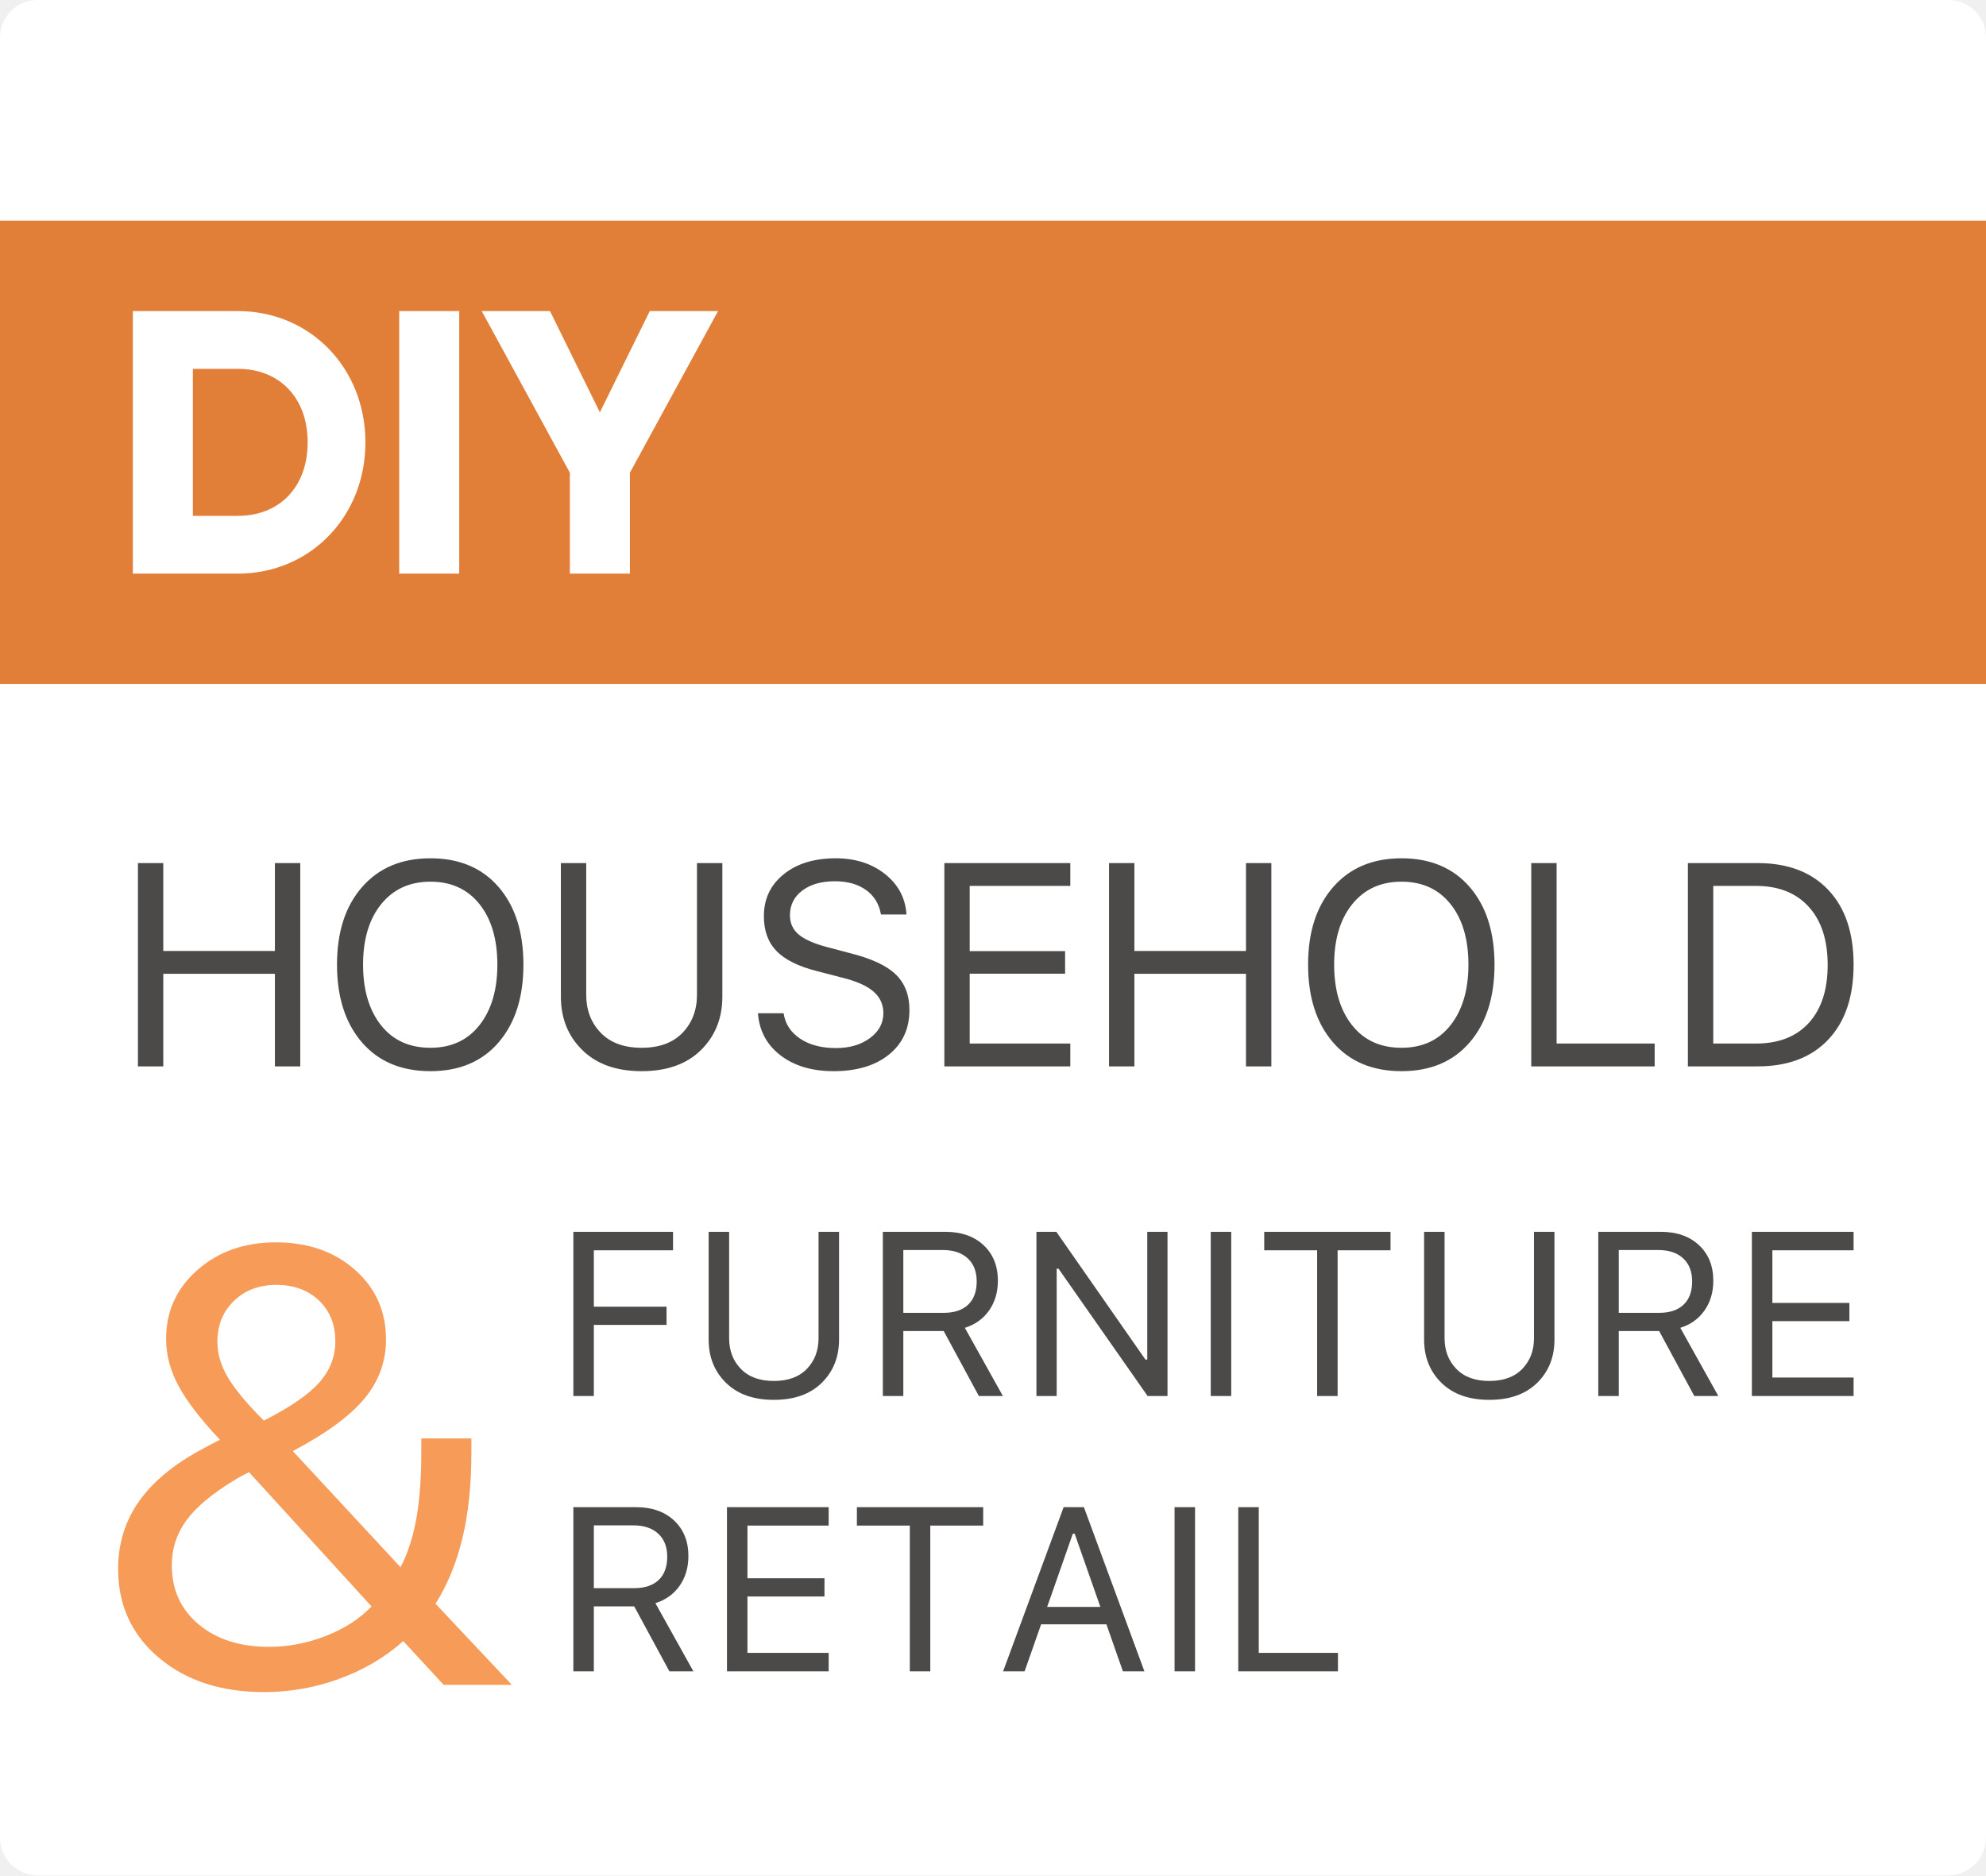
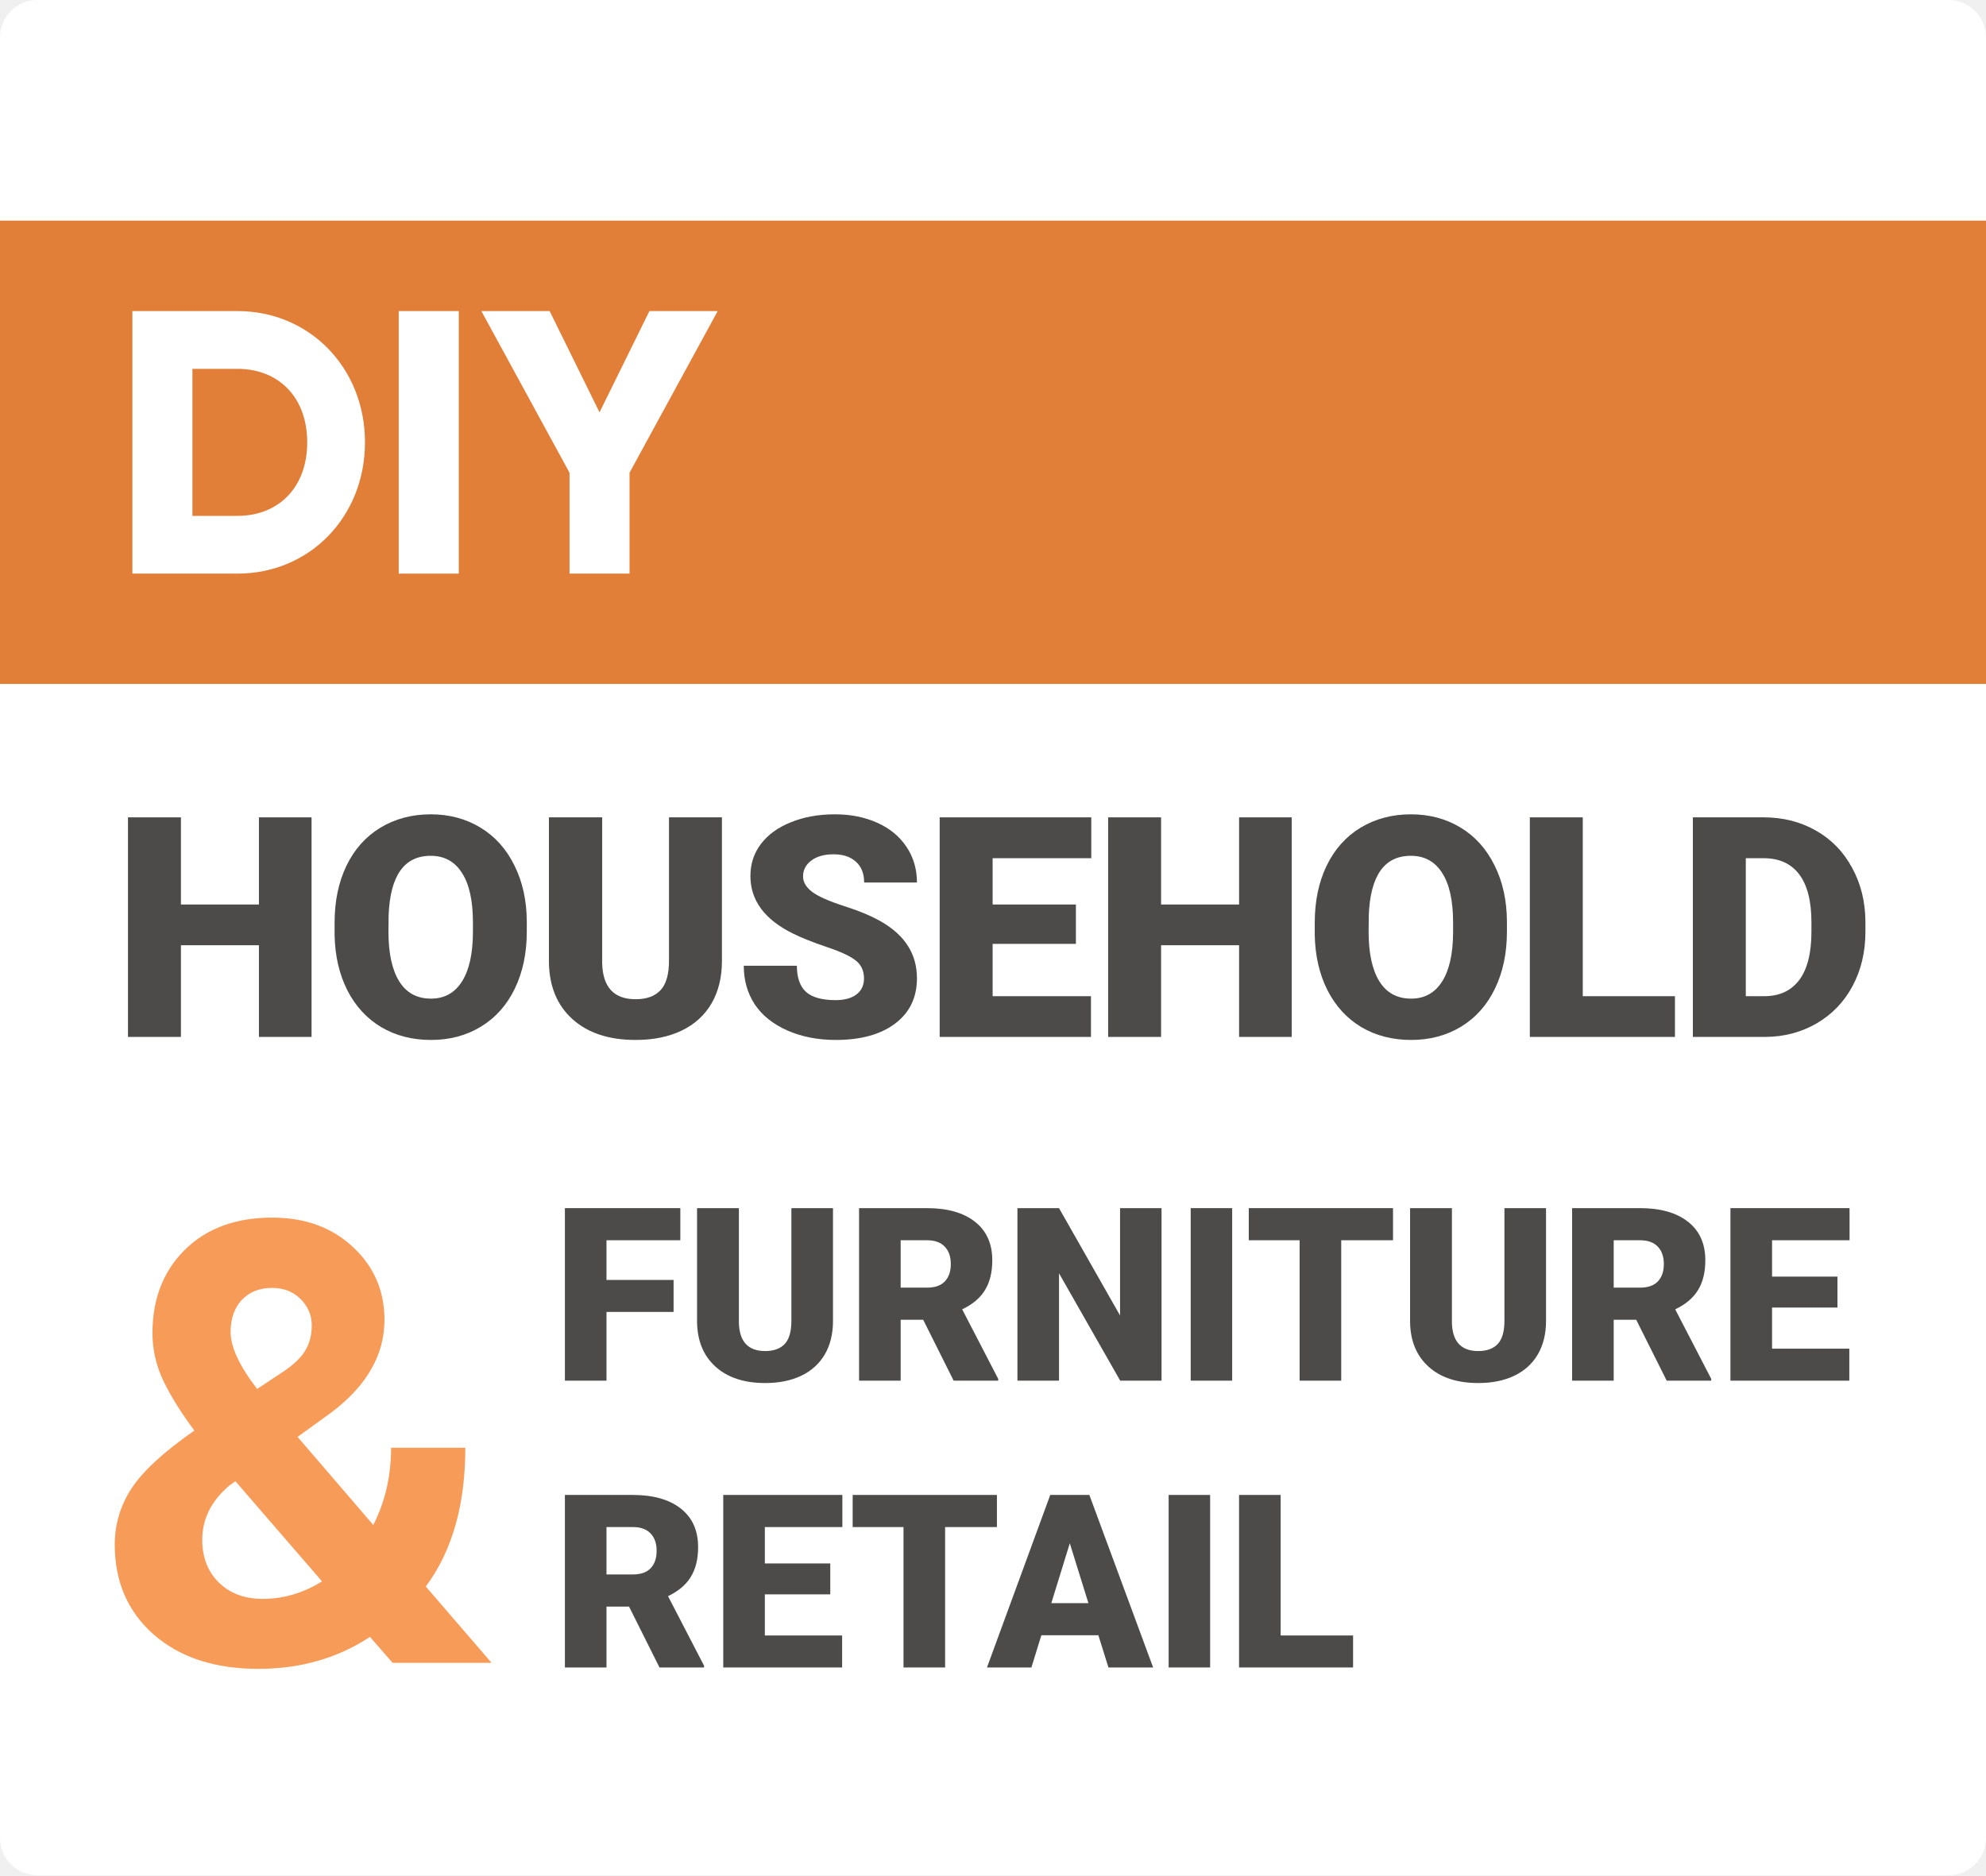
- <svg xmlns="http://www.w3.org/2000/svg" width="90px" height="85px" viewBox="0 0 90 85" version="1.1">
-   <defs />
-   <g id="Главная" stroke="none" stroke-width="1" fill="none" fill-rule="evenodd">
-     <g id="Group-34" transform="translate(-441, 0)">
-       <g id="diy-household" transform="translate(441, 0)">
-         <rect id="Rectangle-4-Copy-2" fill="#FFFFFF" x="0" y="0" width="90" height="85" rx="1.698" />
-         <rect id="Rectangle-11" fill="#E17F38" x="0" y="10" width="90" height="21" />
-         <path d="M10.78,14.1 C14.061,14.1 16.56,16.684 16.56,20.05 C16.56,23.416 14.061,26 10.78,26 L6.02,26 L6.02,14.1 L10.78,14.1 Z M10.78,23.382 C12.65,23.382 13.942,22.09 13.942,20.05 C13.942,18.01 12.65,16.718 10.78,16.718 L8.74,16.718 L8.74,23.382 L10.78,23.382 Z M18.09,14.1 L18.09,26 L20.81,26 L20.81,14.1 L18.09,14.1 Z M32.54,14.1 L29.446,14.1 L27.185,18.69 L24.924,14.1 L21.83,14.1 L25.825,21.427 L25.825,26 L28.545,26 L28.545,21.427 L32.54,14.1 Z" id="DIY" fill="#FFFFFF" />
-         <path d="M13.607,48.335 L13.607,39.12 L12.458,39.12 L12.458,43.105 L7.4,43.105 L7.4,39.12 L6.251,39.12 L6.251,48.335 L7.4,48.335 L7.4,44.139 L12.458,44.139 L12.458,48.335 L13.607,48.335 Z M19.506,38.903 C20.817,38.903 21.847,39.338 22.596,40.206 C23.345,41.074 23.72,42.247 23.72,43.724 C23.72,45.197 23.346,46.37 22.599,47.243 C21.852,48.115 20.821,48.552 19.506,48.552 C18.186,48.552 17.15,48.115 16.399,47.243 C15.648,46.37 15.272,45.197 15.272,43.724 C15.272,42.243 15.652,41.069 16.412,40.203 C17.172,39.336 18.203,38.903 19.506,38.903 Z M19.506,39.963 C18.569,39.963 17.826,40.302 17.277,40.979 C16.728,41.655 16.453,42.571 16.453,43.724 C16.453,44.865 16.723,45.778 17.261,46.464 C17.8,47.149 18.548,47.492 19.506,47.492 C20.451,47.492 21.192,47.149 21.731,46.464 C22.269,45.778 22.539,44.865 22.539,43.724 C22.539,42.571 22.268,41.655 21.728,40.979 C21.187,40.302 20.446,39.963 19.506,39.963 Z M26.566,39.12 L25.417,39.12 L25.417,45.167 C25.417,46.151 25.741,46.961 26.391,47.597 C27.04,48.234 27.935,48.552 29.076,48.552 C30.221,48.552 31.117,48.234 31.764,47.597 C32.411,46.961 32.735,46.151 32.735,45.167 L32.735,39.12 L31.585,39.12 L31.585,45.091 C31.585,45.785 31.367,46.358 30.931,46.812 C30.494,47.265 29.876,47.492 29.076,47.492 C28.28,47.492 27.662,47.265 27.224,46.812 C26.785,46.358 26.566,45.785 26.566,45.091 L26.566,39.12 Z M34.348,45.927 C34.408,46.723 34.75,47.36 35.373,47.837 C35.997,48.313 36.796,48.552 37.771,48.552 C38.827,48.552 39.664,48.302 40.284,47.801 C40.903,47.301 41.213,46.628 41.213,45.78 C41.213,45.104 41.005,44.565 40.59,44.165 C40.175,43.765 39.491,43.446 38.537,43.207 L37.573,42.952 C36.939,42.79 36.484,42.596 36.21,42.371 C35.935,42.145 35.798,41.851 35.798,41.489 C35.798,41.021 35.984,40.647 36.357,40.366 C36.729,40.085 37.222,39.944 37.835,39.944 C38.41,39.944 38.881,40.077 39.249,40.343 C39.618,40.609 39.842,40.979 39.923,41.451 L41.079,41.451 C41.032,40.706 40.708,40.095 40.108,39.618 C39.508,39.142 38.763,38.903 37.873,38.903 C36.898,38.903 36.112,39.145 35.514,39.628 C34.916,40.111 34.617,40.744 34.617,41.528 C34.617,42.183 34.806,42.708 35.185,43.102 C35.564,43.496 36.17,43.799 37.005,44.012 L38.186,44.318 C38.82,44.476 39.287,44.684 39.585,44.944 C39.883,45.204 40.032,45.529 40.032,45.921 C40.032,46.376 39.828,46.754 39.422,47.054 C39.015,47.354 38.501,47.505 37.88,47.505 C37.224,47.505 36.683,47.362 36.258,47.077 C35.832,46.791 35.583,46.408 35.511,45.927 L34.348,45.927 Z M48.503,47.3 L43.944,47.3 L43.944,44.133 L48.267,44.133 L48.267,43.111 L43.944,43.111 L43.944,40.155 L48.503,40.155 L48.503,39.12 L42.795,39.12 L42.795,48.335 L48.503,48.335 L48.503,47.3 Z M57.614,48.335 L57.614,39.12 L56.464,39.12 L56.464,43.105 L51.407,43.105 L51.407,39.12 L50.258,39.12 L50.258,48.335 L51.407,48.335 L51.407,44.139 L56.464,44.139 L56.464,48.335 L57.614,48.335 Z M63.512,38.903 C64.823,38.903 65.854,39.338 66.603,40.206 C67.352,41.074 67.727,42.247 67.727,43.724 C67.727,45.197 67.353,46.37 66.606,47.243 C65.859,48.115 64.828,48.552 63.512,48.552 C62.193,48.552 61.157,48.115 60.406,47.243 C59.654,46.37 59.279,45.197 59.279,43.724 C59.279,42.243 59.659,41.069 60.419,40.203 C61.178,39.336 62.21,38.903 63.512,38.903 Z M63.512,39.963 C62.576,39.963 61.833,40.302 61.284,40.979 C60.735,41.655 60.46,42.571 60.46,43.724 C60.46,44.865 60.729,45.778 61.268,46.464 C61.806,47.149 62.555,47.492 63.512,47.492 C64.457,47.492 65.199,47.149 65.738,46.464 C66.276,45.778 66.545,44.865 66.545,43.724 C66.545,42.571 66.275,41.655 65.734,40.979 C65.194,40.302 64.453,39.963 63.512,39.963 Z M74.985,47.3 L70.541,47.3 L70.541,39.12 L69.392,39.12 L69.392,48.335 L74.985,48.335 L74.985,47.3 Z M76.491,39.12 L79.652,39.12 C81.018,39.12 82.084,39.525 82.851,40.334 C83.617,41.142 84,42.273 84,43.724 C84,45.176 83.618,46.307 82.854,47.118 C82.09,47.929 81.022,48.335 79.652,48.335 L76.491,48.335 L76.491,39.12 Z M77.64,40.155 L77.64,47.3 L79.575,47.3 C80.605,47.3 81.404,46.987 81.973,46.362 C82.541,45.736 82.825,44.861 82.825,43.737 C82.825,42.609 82.539,41.73 81.966,41.1 C81.394,40.47 80.597,40.155 79.575,40.155 L77.64,40.155 Z" id="HOUSEHOLD" fill="#2B2A29" opacity="0.85" />
-         <path d="M20.105,76.368 L19.647,75.869 C19.341,75.536 19.036,75.206 18.731,74.878 L18.273,74.386 C17.443,75.124 16.477,75.693 15.374,76.094 C14.271,76.496 13.137,76.696 11.97,76.696 C10.019,76.696 8.429,76.177 7.198,75.137 C5.968,74.098 5.353,72.759 5.353,71.118 C5.353,69.96 5.672,68.933 6.31,68.035 C6.948,67.137 7.918,66.342 9.222,65.649 C9.359,65.576 9.475,65.515 9.57,65.465 C9.666,65.414 9.748,65.371 9.817,65.335 C9.885,65.298 9.937,65.275 9.974,65.266 C9.09,64.328 8.461,63.51 8.087,62.812 C7.713,62.115 7.527,61.406 7.527,60.686 C7.527,59.438 8,58.396 8.948,57.562 C9.896,56.728 11.081,56.311 12.503,56.311 C13.952,56.311 15.146,56.726 16.085,57.555 C17.024,58.385 17.493,59.438 17.493,60.714 C17.493,61.716 17.165,62.612 16.509,63.4 C15.853,64.189 14.773,64.979 13.269,65.772 L18.15,71.036 C18.469,70.434 18.706,69.712 18.861,68.869 C19.015,68.026 19.093,66.998 19.093,65.786 L19.093,65.198 L21.362,65.198 L21.362,65.8 C21.362,67.303 21.226,68.616 20.952,69.737 C20.679,70.858 20.273,71.843 19.736,72.69 L23.195,76.368 L20.105,76.368 Z M10.63,67.085 C9.609,67.705 8.88,68.315 8.443,68.917 C8.005,69.518 7.786,70.197 7.786,70.954 C7.786,72.057 8.192,72.948 9.003,73.627 C9.814,74.306 10.876,74.645 12.189,74.645 C13.073,74.645 13.936,74.479 14.779,74.146 C15.623,73.814 16.308,73.369 16.837,72.813 L11.286,66.729 L11.068,66.839 C10.976,66.884 10.892,66.93 10.815,66.975 C10.737,67.021 10.676,67.057 10.63,67.085 Z M11.956,64.391 C13.141,63.79 13.977,63.216 14.465,62.669 C14.953,62.122 15.196,61.497 15.196,60.796 C15.196,60.039 14.95,59.424 14.458,58.95 C13.966,58.476 13.319,58.239 12.517,58.239 C11.742,58.239 11.104,58.481 10.603,58.964 C10.101,59.447 9.851,60.066 9.851,60.823 C9.851,61.361 10.01,61.899 10.329,62.436 C10.648,62.974 11.191,63.626 11.956,64.391 Z" id="&amp;" fill="#F79B58" />
-         <path d="M26.911,63.275 L26.911,60.052 L30.206,60.052 L30.206,59.227 L26.911,59.227 L26.911,56.67 L30.5,56.67 L30.5,55.834 L25.983,55.834 L25.983,63.275 L26.911,63.275 Z M33.042,55.834 L32.114,55.834 L32.114,60.717 C32.114,61.511 32.376,62.165 32.9,62.679 C33.424,63.193 34.147,63.45 35.068,63.45 C35.993,63.45 36.716,63.193 37.239,62.679 C37.761,62.165 38.023,61.511 38.023,60.717 L38.023,55.834 L37.094,55.834 L37.094,60.655 C37.094,61.216 36.918,61.679 36.566,62.045 C36.214,62.411 35.714,62.594 35.068,62.594 C34.425,62.594 33.927,62.411 33.573,62.045 C33.219,61.679 33.042,61.216 33.042,60.655 L33.042,55.834 Z M40.936,56.659 L40.936,59.506 L42.766,59.506 C43.244,59.506 43.613,59.383 43.872,59.137 C44.132,58.891 44.261,58.54 44.261,58.083 C44.261,57.636 44.126,57.287 43.854,57.036 C43.583,56.785 43.206,56.659 42.725,56.659 L40.936,56.659 Z M40.936,60.331 L40.936,63.275 L40.008,63.275 L40.008,55.834 L42.849,55.834 C43.567,55.834 44.142,56.036 44.573,56.44 C45.005,56.844 45.221,57.381 45.221,58.052 C45.221,58.571 45.088,59.019 44.824,59.397 C44.559,59.775 44.193,60.038 43.725,60.186 L45.447,63.275 L44.359,63.275 L42.766,60.331 L40.936,60.331 Z M47.886,63.275 L47.886,57.505 L47.969,57.505 L52.006,63.275 L52.908,63.275 L52.908,55.834 L51.991,55.834 L51.991,61.625 L51.908,61.625 L47.871,55.834 L46.968,55.834 L46.968,63.275 L47.886,63.275 Z M55.796,63.275 L55.796,55.834 L54.868,55.834 L54.868,63.275 L55.796,63.275 Z M60.617,63.275 L60.617,56.67 L63.014,56.67 L63.014,55.834 L57.291,55.834 L57.291,56.67 L59.689,56.67 L59.689,63.275 L60.617,63.275 Z M65.464,55.834 L64.536,55.834 L64.536,60.717 C64.536,61.511 64.798,62.165 65.322,62.679 C65.846,63.193 66.569,63.45 67.49,63.45 C68.415,63.45 69.138,63.193 69.661,62.679 C70.183,62.165 70.444,61.511 70.444,60.717 L70.444,55.834 L69.516,55.834 L69.516,60.655 C69.516,61.216 69.34,61.679 68.988,62.045 C68.636,62.411 68.136,62.594 67.49,62.594 C66.847,62.594 66.349,62.411 65.995,62.045 C65.641,61.679 65.464,61.216 65.464,60.655 L65.464,55.834 Z M73.358,56.659 L73.358,59.506 L75.188,59.506 C75.666,59.506 76.035,59.383 76.294,59.137 C76.554,58.891 76.683,58.54 76.683,58.083 C76.683,57.636 76.548,57.287 76.276,57.036 C76.005,56.785 75.628,56.659 75.147,56.659 L73.358,56.659 Z M73.358,60.331 L73.358,63.275 L72.43,63.275 L72.43,55.834 L75.271,55.834 C75.989,55.834 76.564,56.036 76.995,56.44 C77.427,56.844 77.642,57.381 77.642,58.052 C77.642,58.571 77.51,59.019 77.245,59.397 C76.981,59.775 76.615,60.038 76.147,60.186 L77.869,63.275 L76.781,63.275 L75.188,60.331 L73.358,60.331 Z M84,62.439 L80.319,62.439 L80.319,59.882 L83.809,59.882 L83.809,59.057 L80.319,59.057 L80.319,56.67 L84,56.67 L84,55.834 L79.39,55.834 L79.39,63.275 L84,63.275 L84,62.439 Z M26.911,69.139 L26.911,71.985 L28.741,71.985 C29.219,71.985 29.588,71.862 29.847,71.617 C30.107,71.371 30.237,71.019 30.237,70.562 C30.237,70.115 30.101,69.767 29.829,69.516 C29.558,69.265 29.181,69.139 28.7,69.139 L26.911,69.139 Z M26.911,72.81 L26.911,75.755 L25.983,75.755 L25.983,68.314 L28.824,68.314 C29.542,68.314 30.117,68.516 30.549,68.92 C30.98,69.324 31.196,69.861 31.196,70.531 C31.196,71.05 31.063,71.499 30.799,71.877 C30.534,72.255 30.168,72.518 29.701,72.666 L31.423,75.755 L30.335,75.755 L28.741,72.81 L26.911,72.81 Z M37.553,74.919 L33.872,74.919 L33.872,72.362 L37.363,72.362 L37.363,71.537 L33.872,71.537 L33.872,69.149 L37.553,69.149 L37.553,68.314 L32.944,68.314 L32.944,75.755 L37.553,75.755 L37.553,74.919 Z M42.158,75.755 L42.158,69.149 L44.555,69.149 L44.555,68.314 L38.832,68.314 L38.832,69.149 L41.23,69.149 L41.23,75.755 L42.158,75.755 Z M50.887,75.755 L50.774,75.432 C50.698,75.217 50.611,74.97 50.513,74.69 C50.415,74.41 50.329,74.162 50.253,73.947 L50.14,73.625 L47.18,73.625 L46.432,75.755 L45.458,75.755 L48.201,68.314 L49.119,68.314 L51.862,75.755 L50.887,75.755 Z M48.618,69.516 L48.5,69.851 C48.421,70.074 48.324,70.351 48.209,70.681 L47.863,71.671 C47.748,72.001 47.651,72.278 47.572,72.501 L47.453,72.836 L49.866,72.836 L48.701,69.516 L48.618,69.516 Z M54.156,75.755 L54.156,68.314 L53.228,68.314 L53.228,75.755 L54.156,75.755 Z M60.632,74.919 L57.044,74.919 L57.044,68.314 L56.115,68.314 L56.115,75.755 L60.632,75.755 L60.632,74.919 Z" id="FURNITURE-RETAIL" fill="#2B2A29" opacity="0.85" />
+ <svg xmlns="http://www.w3.org/2000/svg" xmlns:xlink="http://www.w3.org/1999/xlink" width="90" height="85" viewBox="0 0 90 85" version="1.1">
+   <g id="Canvas" transform="translate(-15610 1392)">
+     <g id="5">
+       <g id="Rectangle 4 Copy 2">
+         <use xlink:href="#path0_fill" transform="translate(15610 -1392)" fill="#FFFFFF" />
+       </g>
+       <g id="Rectangle 11">
+         <use xlink:href="#path1_fill" transform="translate(15610 -1382)" fill="#E17F38" />
+       </g>
+       <g id="DIY">
+         <use xlink:href="#path2_fill" transform="translate(15616 -1377.9)" fill="#FFFFFF" />
+         <use xlink:href="#path3_fill" transform="translate(15616 -1377.9)" fill="#FFFFFF" />
+         <use xlink:href="#path4_fill" transform="translate(15616 -1377.9)" fill="#FFFFFF" />
+       </g>
+       <g id="HOUSEHOLD">
+         <use xlink:href="#path5_fill" transform="translate(15615.8 -1355.09)" fill="#4C4B4A" />
+         <use xlink:href="#path6_fill" transform="translate(15615.8 -1355.09)" fill="#4C4B4A" />
+         <use xlink:href="#path7_fill" transform="translate(15615.8 -1355.09)" fill="#4C4B4A" />
+         <use xlink:href="#path8_fill" transform="translate(15615.8 -1355.09)" fill="#4C4B4A" />
+         <use xlink:href="#path9_fill" transform="translate(15615.8 -1355.09)" fill="#4C4B4A" />
+         <use xlink:href="#path10_fill" transform="translate(15615.8 -1355.09)" fill="#4C4B4A" />
+         <use xlink:href="#path11_fill" transform="translate(15615.8 -1355.09)" fill="#4C4B4A" />
+         <use xlink:href="#path12_fill" transform="translate(15615.8 -1355.09)" fill="#4C4B4A" />
+         <use xlink:href="#path13_fill" transform="translate(15615.8 -1355.09)" fill="#4C4B4A" />
+       </g>
+       <g id="&amp;">
+         <use xlink:href="#path14_fill" transform="translate(15615.2 -1336.81)" fill="#F79B58" />
+       </g>
+       <g id="FURNITURE RETAIL">
+         <use xlink:href="#path15_fill" transform="translate(15635.6 -1337.24)" fill="#4C4B4A" />
+         <use xlink:href="#path16_fill" transform="translate(15635.6 -1337.24)" fill="#4C4B4A" />
+         <use xlink:href="#path17_fill" transform="translate(15635.6 -1337.24)" fill="#4C4B4A" />
+         <use xlink:href="#path18_fill" transform="translate(15635.6 -1337.24)" fill="#4C4B4A" />
+         <use xlink:href="#path19_fill" transform="translate(15635.6 -1337.24)" fill="#4C4B4A" />
+         <use xlink:href="#path20_fill" transform="translate(15635.6 -1337.24)" fill="#4C4B4A" />
+         <use xlink:href="#path21_fill" transform="translate(15635.6 -1337.24)" fill="#4C4B4A" />
+         <use xlink:href="#path22_fill" transform="translate(15635.6 -1337.24)" fill="#4C4B4A" />
+         <use xlink:href="#path23_fill" transform="translate(15635.6 -1337.24)" fill="#4C4B4A" />
+         <use xlink:href="#path24_fill" transform="translate(15635.6 -1337.24)" fill="#4C4B4A" />
+         <use xlink:href="#path25_fill" transform="translate(15635.6 -1337.24)" fill="#4C4B4A" />
+         <use xlink:href="#path26_fill" transform="translate(15635.6 -1337.24)" fill="#4C4B4A" />
+         <use xlink:href="#path27_fill" transform="translate(15635.6 -1337.24)" fill="#4C4B4A" />
+         <use xlink:href="#path28_fill" transform="translate(15635.6 -1337.24)" fill="#4C4B4A" />
+         <use xlink:href="#path29_fill" transform="translate(15635.6 -1337.24)" fill="#4C4B4A" />
      </g>
    </g>
  </g>
+   <defs>
+     <path id="path0_fill" fill-rule="evenodd" d="M 0 1.698C 0 0.76 0.76 0 1.698 0L 88.302 0C 89.24 0 90 0.76 90 1.698L 90 83.302C 90 84.24 89.24 85 88.302 85L 1.698 85C 0.76 85 0 84.24 0 83.302L 0 1.698Z" />
+     <path id="path1_fill" fill-rule="evenodd" d="M 0 0L 90 0L 90 21L 0 21L 0 0Z" />
+     <path id="path2_fill" d="M 4.76 0L 0 0L 0 11.9L 4.76 11.9C 8.041 11.9 10.54 9.316 10.54 5.95C 10.54 2.584 8.041 0 4.76 0ZM 4.76 9.282L 2.72 9.282L 2.72 2.618L 4.76 2.618C 6.63 2.618 7.922 3.91 7.922 5.95C 7.922 7.99 6.63 9.282 4.76 9.282Z" />
+     <path id="path3_fill" d="M 12.069 0L 12.069 11.9L 14.789 11.9L 14.789 0L 12.069 0Z" />
+     <path id="path4_fill" d="M 26.524 0L 23.43 0L 21.169 4.59L 18.908 0L 15.814 0L 19.809 7.327L 19.809 11.9L 22.529 11.9L 22.529 7.327L 26.524 0Z" />
+     <path id="path5_fill" d="M 8.319 10.09L 5.934 10.09L 5.934 5.934L 2.399 5.934L 2.399 10.09L 0 10.09L 0 0.137L 2.399 0.137L 2.399 4.088L 5.934 4.088L 5.934 0.137L 8.319 0.137L 8.319 10.09Z" />
+     <path id="path6_fill" d="M 18.073 5.318C 18.073 6.289 17.892 7.148 17.532 7.896C 17.172 8.643 16.66 9.219 15.994 9.625C 15.334 10.026 14.579 10.227 13.732 10.227C 12.884 10.227 12.132 10.033 11.476 9.646C 10.819 9.254 10.307 8.695 9.938 7.971C 9.573 7.246 9.382 6.414 9.363 5.476L 9.363 4.915C 9.363 3.94 9.541 3.081 9.897 2.338C 10.257 1.59 10.769 1.014 11.435 0.608C 12.105 0.203 12.866 0 13.718 0C 14.561 0 15.313 0.201 15.974 0.602C 16.635 1.003 17.147 1.575 17.512 2.317C 17.881 3.056 18.068 3.903 18.073 4.86L 18.073 5.318ZM 15.632 4.901C 15.632 3.912 15.466 3.163 15.133 2.652C 14.805 2.137 14.333 1.88 13.718 1.88C 12.515 1.88 11.879 2.782 11.811 4.587L 11.804 5.318C 11.804 6.294 11.966 7.043 12.289 7.567C 12.613 8.091 13.094 8.354 13.732 8.354C 14.338 8.354 14.805 8.096 15.133 7.581C 15.461 7.066 15.627 6.326 15.632 5.359L 15.632 4.901Z" />
+     <path id="path7_fill" d="M 26.916 0.137L 26.916 6.651C 26.916 7.39 26.759 8.03 26.445 8.572C 26.13 9.11 25.679 9.52 25.091 9.803C 24.503 10.085 23.808 10.227 23.006 10.227C 21.794 10.227 20.839 9.912 20.142 9.283C 19.445 8.654 19.089 7.793 19.076 6.699L 19.076 0.137L 21.489 0.137L 21.489 6.747C 21.516 7.836 22.022 8.381 23.006 8.381C 23.503 8.381 23.879 8.244 24.134 7.971C 24.389 7.697 24.517 7.253 24.517 6.638L 24.517 0.137L 26.916 0.137Z" />
+     <path id="path8_fill" d="M 33.354 7.444C 33.354 7.093 33.229 6.82 32.978 6.624C 32.732 6.428 32.297 6.225 31.672 6.016C 31.048 5.806 30.538 5.603 30.141 5.407C 28.852 4.774 28.207 3.903 28.207 2.796C 28.207 2.244 28.366 1.759 28.685 1.34C 29.009 0.916 29.465 0.588 30.052 0.355C 30.64 0.118 31.301 0 32.035 0C 32.75 0 33.391 0.128 33.956 0.383C 34.525 0.638 34.967 1.003 35.282 1.477C 35.596 1.946 35.754 2.484 35.754 3.09L 33.361 3.09C 33.361 2.684 33.236 2.37 32.985 2.146C 32.739 1.923 32.404 1.812 31.98 1.812C 31.552 1.812 31.212 1.907 30.962 2.099C 30.715 2.285 30.592 2.525 30.592 2.816C 30.592 3.072 30.729 3.304 31.003 3.514C 31.276 3.719 31.757 3.933 32.445 4.156C 33.133 4.375 33.698 4.612 34.14 4.867C 35.216 5.487 35.754 6.341 35.754 7.431C 35.754 8.301 35.425 8.985 34.769 9.481C 34.113 9.978 33.213 10.227 32.069 10.227C 31.262 10.227 30.531 10.083 29.875 9.796C 29.223 9.504 28.731 9.108 28.398 8.606C 28.07 8.101 27.906 7.52 27.906 6.863L 30.312 6.863C 30.312 7.396 30.449 7.791 30.722 8.046C 31 8.297 31.449 8.422 32.069 8.422C 32.465 8.422 32.778 8.338 33.005 8.169C 33.238 7.996 33.354 7.754 33.354 7.444Z" />
+     <path id="path9_fill" d="M 42.957 5.872L 39.183 5.872L 39.183 8.244L 43.64 8.244L 43.64 10.09L 36.784 10.09L 36.784 0.137L 43.654 0.137L 43.654 1.989L 39.183 1.989L 39.183 4.088L 42.957 4.088L 42.957 5.872Z" />
+     <path id="path10_fill" d="M 52.737 10.09L 50.352 10.09L 50.352 5.934L 46.817 5.934L 46.817 10.09L 44.418 10.09L 44.418 0.137L 46.817 0.137L 46.817 4.088L 50.352 4.088L 50.352 0.137L 52.737 0.137L 52.737 10.09Z" />
+     <path id="path11_fill" d="M 62.49 5.318C 62.49 6.289 62.31 7.148 61.95 7.896C 61.59 8.643 61.078 9.219 60.412 9.625C 59.752 10.026 58.997 10.227 58.15 10.227C 57.302 10.227 56.55 10.033 55.894 9.646C 55.237 9.254 54.725 8.695 54.356 7.971C 53.991 7.246 53.8 6.414 53.781 5.476L 53.781 4.915C 53.781 3.94 53.959 3.081 54.315 2.338C 54.675 1.59 55.187 1.014 55.853 0.608C 56.523 0.203 57.284 0 58.136 0C 58.979 0 59.731 0.201 60.392 0.602C 61.053 1.003 61.565 1.575 61.93 2.317C 62.299 3.056 62.486 3.903 62.49 4.86L 62.49 5.318ZM 60.05 4.901C 60.05 3.912 59.884 3.163 59.551 2.652C 59.223 2.137 58.751 1.88 58.136 1.88C 56.933 1.88 56.297 2.782 56.229 4.587L 56.222 5.318C 56.222 6.294 56.384 7.043 56.707 7.567C 57.031 8.091 57.512 8.354 58.15 8.354C 58.756 8.354 59.223 8.096 59.551 7.581C 59.879 7.066 60.045 6.326 60.05 5.359L 60.05 4.901Z" />
+     <path id="path12_fill" d="M 65.927 8.244L 70.104 8.244L 70.104 10.09L 63.528 10.09L 63.528 0.137L 65.927 0.137L 65.927 8.244Z" />
+     <path id="path13_fill" d="M 70.916 10.09L 70.916 0.137L 74.122 0.137C 75.001 0.137 75.792 0.337 76.494 0.738C 77.196 1.135 77.742 1.698 78.134 2.427C 78.531 3.151 78.731 3.965 78.736 4.867L 78.736 5.325C 78.736 6.237 78.542 7.055 78.155 7.779C 77.772 8.499 77.23 9.064 76.528 9.475C 75.831 9.88 75.051 10.085 74.19 10.09L 70.916 10.09ZM 73.315 1.989L 73.315 8.244L 74.149 8.244C 74.837 8.244 75.366 8 75.735 7.513C 76.104 7.021 76.289 6.291 76.289 5.325L 76.289 4.895C 76.289 3.933 76.104 3.208 75.735 2.721C 75.366 2.233 74.828 1.989 74.122 1.989L 73.315 1.989Z" />
+     <path id="path14_fill" d="M 0 14.82C 0 13.9 0.255 13.047 0.766 12.264C 1.285 11.48 2.233 10.609 3.609 9.652C 3.017 8.859 2.552 8.117 2.215 7.424C 1.878 6.722 1.709 5.993 1.709 5.236C 1.709 3.687 2.197 2.429 3.172 1.463C 4.156 0.488 5.478 0 7.137 0C 8.622 0 9.839 0.442 10.787 1.326C 11.744 2.21 12.223 3.313 12.223 4.635C 12.223 6.221 11.421 7.62 9.816 8.832L 8.285 9.939L 11.717 13.932C 12.255 12.874 12.523 11.708 12.523 10.432L 15.887 10.432C 15.887 13.02 15.29 15.117 14.096 16.721L 17.076 20.18L 12.592 20.18L 11.566 19.004C 10.099 19.97 8.413 20.453 6.508 20.453C 4.539 20.453 2.962 19.938 1.777 18.908C 0.592 17.869 0 16.506 0 14.82ZM 6.699 17.281C 7.647 17.281 8.545 17.017 9.393 16.488L 5.469 11.949L 5.182 12.154C 4.37 12.847 3.965 13.663 3.965 14.602C 3.965 15.395 4.215 16.042 4.717 16.543C 5.227 17.035 5.888 17.281 6.699 17.281ZM 5.25 5.182C 5.25 5.865 5.651 6.727 6.453 7.766L 7.506 7.068C 8.044 6.722 8.413 6.385 8.613 6.057C 8.823 5.729 8.928 5.337 8.928 4.881C 8.928 4.425 8.759 4.029 8.422 3.691C 8.085 3.354 7.652 3.186 7.123 3.186C 6.558 3.186 6.102 3.368 5.756 3.732C 5.419 4.097 5.25 4.58 5.25 5.182Z" />
+     <path id="path15_fill" d="M 4.925 4.705L 1.885 4.705L 1.885 7.82L 0 7.82L 0 0L 5.231 0L 5.231 1.456L 1.885 1.456L 1.885 3.255L 4.925 3.255L 4.925 4.705Z" />
+     <path id="path16_fill" d="M 12.149 0L 12.149 5.119C 12.149 5.699 12.026 6.202 11.779 6.628C 11.532 7.05 11.177 7.373 10.715 7.595C 10.253 7.817 9.707 7.928 9.077 7.928C 8.125 7.928 7.375 7.681 6.827 7.187C 6.279 6.692 6 6.016 5.989 5.156L 5.989 0L 7.885 0L 7.885 5.194C 7.906 6.05 8.304 6.478 9.077 6.478C 9.467 6.478 9.763 6.37 9.963 6.155C 10.164 5.94 10.264 5.591 10.264 5.108L 10.264 0L 12.149 0Z" />
+     <path id="path17_fill" d="M 16.237 5.06L 15.216 5.06L 15.216 7.82L 13.331 7.82L 13.331 0L 16.409 0C 17.336 0 18.061 0.206 18.584 0.618C 19.107 1.029 19.368 1.611 19.368 2.363C 19.368 2.908 19.257 3.359 19.035 3.717C 18.817 4.075 18.473 4.365 18.004 4.587L 19.637 7.74L 19.637 7.82L 17.617 7.82L 16.237 5.06ZM 15.216 3.604L 16.409 3.604C 16.767 3.604 17.035 3.511 17.214 3.325C 17.397 3.135 17.488 2.872 17.488 2.535C 17.488 2.199 17.397 1.935 17.214 1.746C 17.032 1.552 16.763 1.456 16.409 1.456L 15.216 1.456L 15.216 3.604Z" />
+     <path id="path18_fill" d="M 27.038 7.82L 25.164 7.82L 22.392 2.954L 22.392 7.82L 20.507 7.82L 20.507 0L 22.392 0L 25.158 4.866L 25.158 0L 27.038 0L 27.038 7.82Z" />
+     <path id="path19_fill" d="M 30.239 7.82L 28.359 7.82L 28.359 0L 30.239 0L 30.239 7.82Z" />
+     <path id="path20_fill" d="M 37.528 1.456L 35.181 1.456L 35.181 7.82L 33.295 7.82L 33.295 1.456L 30.991 1.456L 30.991 0L 37.528 0L 37.528 1.456Z" />
+     <path id="path21_fill" d="M 44.462 0L 44.462 5.119C 44.462 5.699 44.338 6.202 44.091 6.628C 43.844 7.05 43.49 7.373 43.028 7.595C 42.566 7.817 42.02 7.928 41.39 7.928C 40.437 7.928 39.687 7.681 39.139 7.187C 38.591 6.692 38.312 6.016 38.301 5.156L 38.301 0L 40.197 0L 40.197 5.194C 40.219 6.05 40.616 6.478 41.39 6.478C 41.78 6.478 42.075 6.37 42.276 6.155C 42.476 5.94 42.577 5.591 42.577 5.108L 42.577 0L 44.462 0Z" />
+     <path id="path22_fill" d="M 48.549 5.06L 47.529 5.06L 47.529 7.82L 45.644 7.82L 45.644 0L 48.721 0C 49.649 0 50.374 0.206 50.897 0.618C 51.419 1.029 51.681 1.611 51.681 2.363C 51.681 2.908 51.57 3.359 51.348 3.717C 51.129 4.075 50.785 4.365 50.316 4.587L 51.949 7.74L 51.949 7.82L 49.93 7.82L 48.549 5.06ZM 47.529 3.604L 48.721 3.604C 49.079 3.604 49.348 3.511 49.527 3.325C 49.709 3.135 49.801 2.872 49.801 2.535C 49.801 2.199 49.709 1.935 49.527 1.746C 49.344 1.552 49.076 1.456 48.721 1.456L 47.529 1.456L 47.529 3.604Z" />
+     <path id="path23_fill" d="M 57.669 4.506L 54.705 4.506L 54.705 6.37L 58.206 6.37L 58.206 7.82L 52.819 7.82L 52.819 0L 58.217 0L 58.217 1.456L 54.705 1.456L 54.705 3.104L 57.669 3.104L 57.669 4.506Z" />
+     <path id="path24_fill" d="M 2.906 18.06L 1.885 18.06L 1.885 20.82L 0 20.82L 0 13L 3.078 13C 4.005 13 4.73 13.206 5.253 13.618C 5.776 14.03 6.037 14.611 6.037 15.363C 6.037 15.908 5.926 16.359 5.704 16.717C 5.486 17.075 5.142 17.365 4.673 17.587L 6.306 20.74L 6.306 20.82L 4.286 20.82L 2.906 18.06ZM 1.885 16.604L 3.078 16.604C 3.436 16.604 3.704 16.511 3.883 16.325C 4.066 16.135 4.157 15.872 4.157 15.535C 4.157 15.199 4.066 14.935 3.883 14.746C 3.701 14.552 3.432 14.456 3.078 14.456L 1.885 14.456L 1.885 16.604Z" />
+     <path id="path25_fill" d="M 12.026 17.506L 9.061 17.506L 9.061 19.37L 12.563 19.37L 12.563 20.82L 7.176 20.82L 7.176 13L 12.574 13L 12.574 14.456L 9.061 14.456L 9.061 16.105L 12.026 16.105L 12.026 17.506Z" />
+     <path id="path26_fill" d="M 19.578 14.456L 17.23 14.456L 17.23 20.82L 15.345 20.82L 15.345 14.456L 13.041 14.456L 13.041 13L 19.578 13L 19.578 14.456Z" />
+     <path id="path27_fill" d="M 24.175 19.359L 21.592 19.359L 21.141 20.82L 19.127 20.82L 21.995 13L 23.767 13L 26.657 20.82L 24.632 20.82L 24.175 19.359ZM 22.043 17.904L 23.724 17.904L 22.881 15.191L 22.043 17.904Z" />
+     <path id="path28_fill" d="M 29.24 20.82L 27.36 20.82L 27.36 13L 29.24 13L 29.24 20.82Z" />
+     <path id="path29_fill" d="M 32.436 19.37L 35.718 19.37L 35.718 20.82L 30.551 20.82L 30.551 13L 32.436 13L 32.436 19.37Z" />
+   </defs>
</svg>
